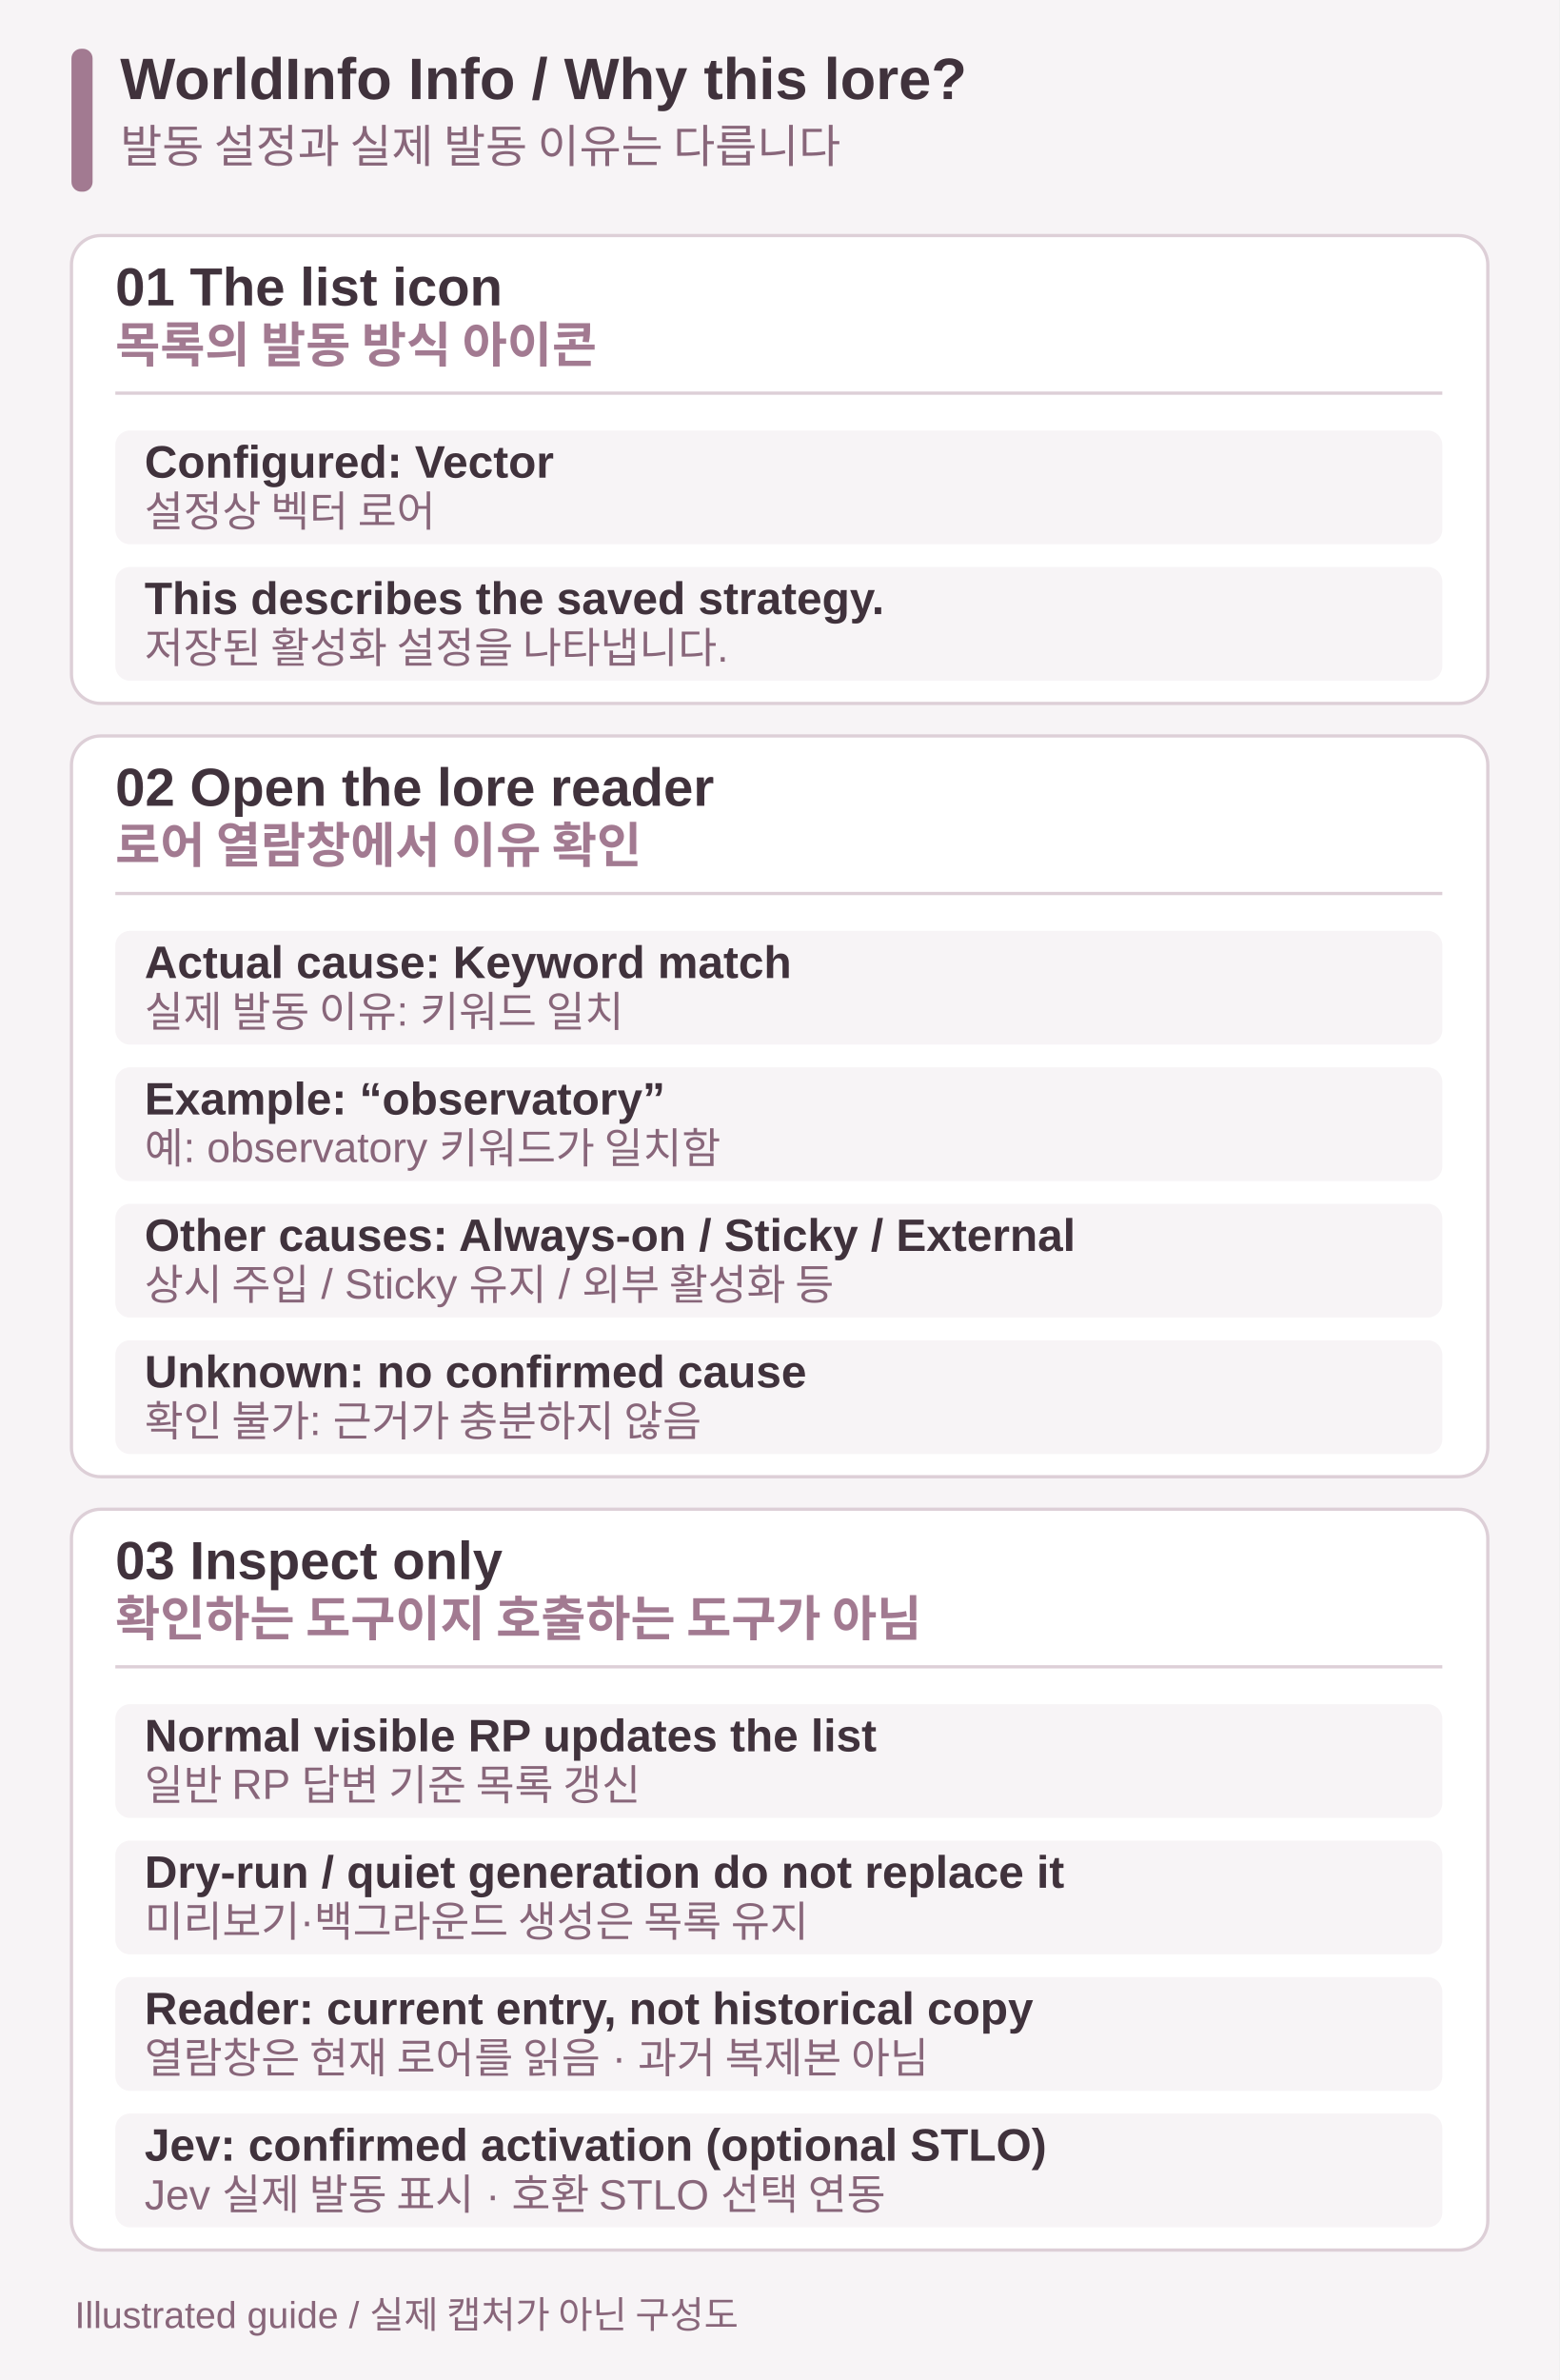
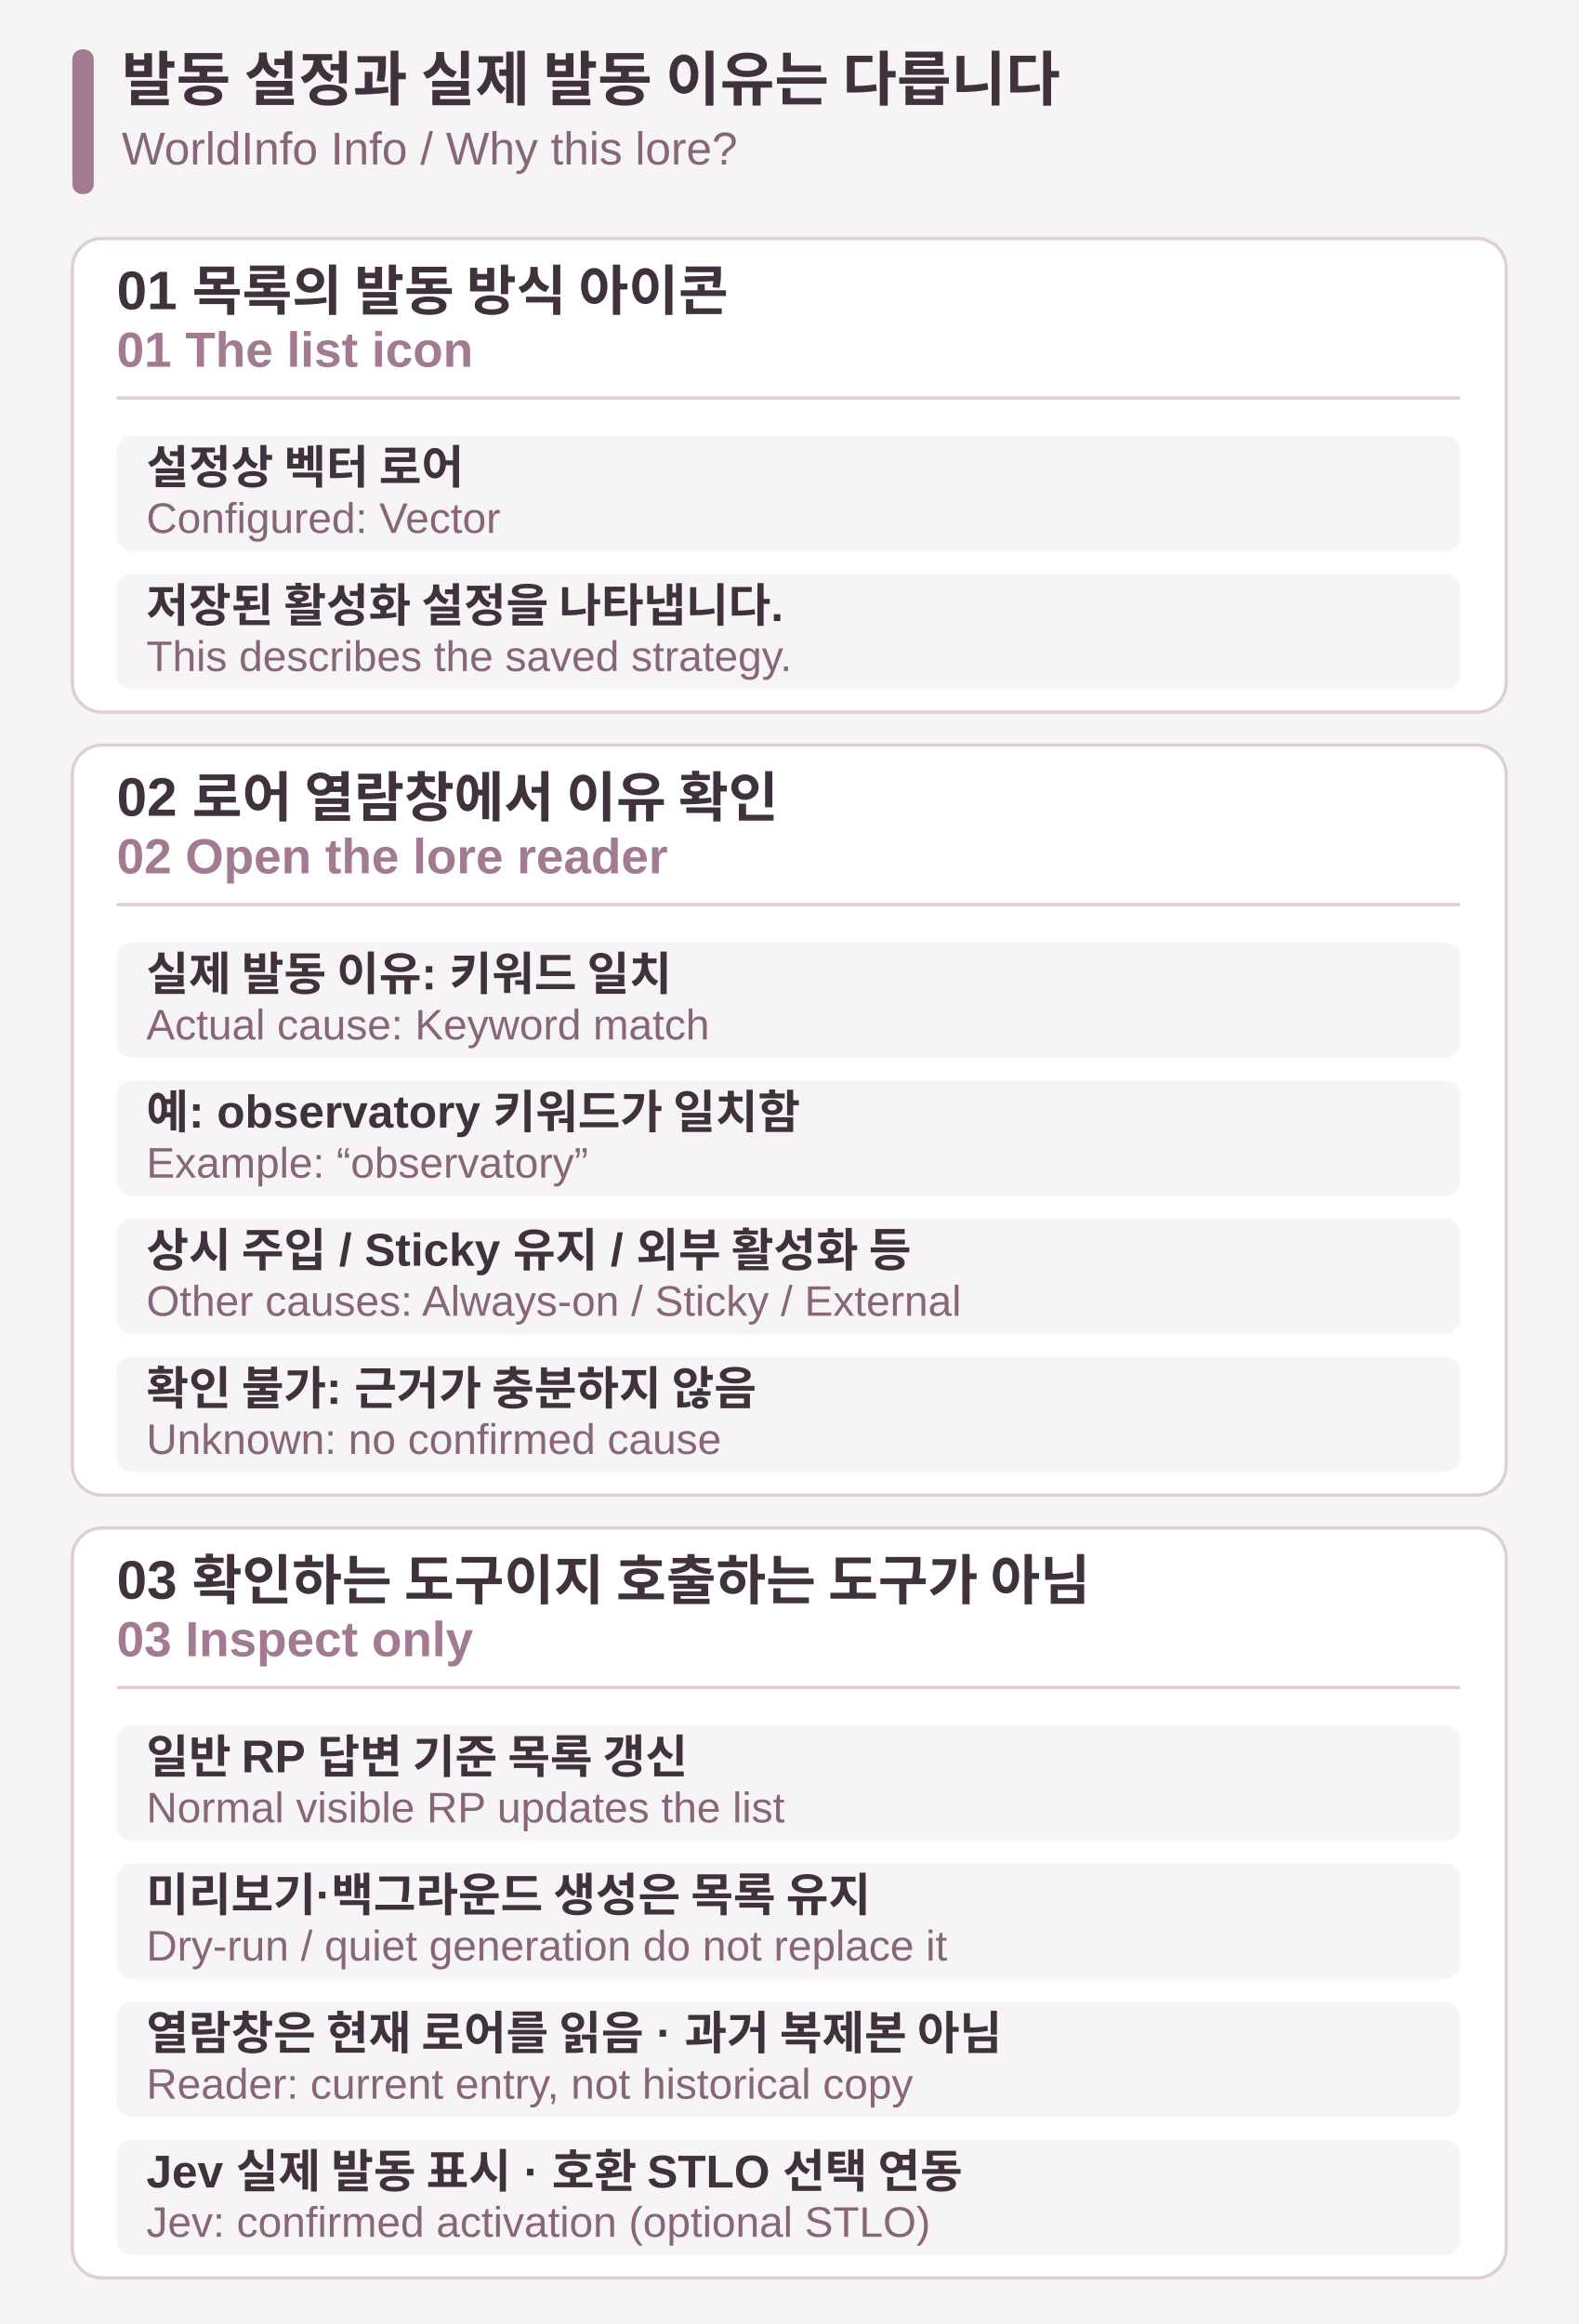
- <svg xmlns="http://www.w3.org/2000/svg" width="960" height="1465" viewBox="0 0 960 1465" font-family="'Noto Sans KR','Apple SD Gothic Neo','Malgun Gothic',Arial,sans-serif" role="img" aria-label="WorldInfo Info / Why this lore?">
-   <rect width="960" height="1465" fill="#f7f4f6" />
+ <svg xmlns="http://www.w3.org/2000/svg" width="960" height="1413" viewBox="0 0 960 1413" font-family="'Noto Sans KR','Apple SD Gothic Neo','Malgun Gothic',Arial,sans-serif" role="img" aria-label="WorldInfo Info / Why this lore?">
+   <rect width="960" height="1413" fill="#f7f4f6" />
  <rect x="44" y="30" width="13" height="88" rx="6" fill="#a27a91" />
-   <text x="74" y="61" font-size="36" fill="#40323c" font-weight="600">WorldInfo Info / Why this lore?</text>
-   <text x="74" y="100" font-size="28" fill="#88667a" font-weight="400">발동 설정과 실제 발동 이유는 다릅니다</text>
+   <text x="74" y="61" font-size="36" fill="#40323c" font-weight="600">발동 설정과 실제 발동 이유는 다릅니다</text>
+   <text x="74" y="100" font-size="28" fill="#88667a" font-weight="400">WorldInfo Info / Why this lore?</text>
  <rect x="44" y="145" width="872" height="288" rx="18" fill="#fff" stroke="#ddcfd7" stroke-width="2" />
-   <text x="71" y="188" font-size="33" fill="#40323c" font-weight="600">01  The list icon</text>
-   <text x="71" y="223" font-size="30" fill="#a27a91" font-weight="600">목록의 발동 방식 아이콘</text>
+   <text x="71" y="188" font-size="33" fill="#40323c" font-weight="600">01  목록의 발동 방식 아이콘</text>
+   <text x="71" y="223" font-size="30" fill="#a27a91" font-weight="600">01  The list icon</text>
  <path d="M71 242H888" stroke="#ddcfd7" stroke-width="2" />
  <rect x="71" y="265" width="817" height="70" rx="9" fill="#f7f4f6" />
-   <text x="89" y="294" font-size="28" fill="#40323c" font-weight="600">Configured: Vector</text>
-   <text x="89" y="324" font-size="26" fill="#88667a" font-weight="400">설정상 벡터 로어</text>
+   <text x="89" y="294" font-size="28" fill="#40323c" font-weight="600">설정상 벡터 로어</text>
+   <text x="89" y="324" font-size="26" fill="#88667a" font-weight="400">Configured: Vector</text>
  <rect x="71" y="349" width="817" height="70" rx="9" fill="#f7f4f6" />
-   <text x="89" y="378" font-size="28" fill="#40323c" font-weight="600">This describes the saved strategy.</text>
-   <text x="89" y="408" font-size="26" fill="#88667a" font-weight="400">저장된 활성화 설정을 나타냅니다.</text>
+   <text x="89" y="378" font-size="28" fill="#40323c" font-weight="600">저장된 활성화 설정을 나타냅니다.</text>
+   <text x="89" y="408" font-size="26" fill="#88667a" font-weight="400">This describes the saved strategy.</text>
  <rect x="44" y="453" width="872" height="456" rx="18" fill="#fff" stroke="#ddcfd7" stroke-width="2" />
-   <text x="71" y="496" font-size="33" fill="#40323c" font-weight="600">02  Open the lore reader</text>
-   <text x="71" y="531" font-size="30" fill="#a27a91" font-weight="600">로어 열람창에서 이유 확인</text>
+   <text x="71" y="496" font-size="33" fill="#40323c" font-weight="600">02  로어 열람창에서 이유 확인</text>
+   <text x="71" y="531" font-size="30" fill="#a27a91" font-weight="600">02  Open the lore reader</text>
  <path d="M71 550H888" stroke="#ddcfd7" stroke-width="2" />
  <rect x="71" y="573" width="817" height="70" rx="9" fill="#f7f4f6" />
-   <text x="89" y="602" font-size="28" fill="#40323c" font-weight="600">Actual cause: Keyword match</text>
-   <text x="89" y="632" font-size="26" fill="#88667a" font-weight="400">실제 발동 이유: 키워드 일치</text>
+   <text x="89" y="602" font-size="28" fill="#40323c" font-weight="600">실제 발동 이유: 키워드 일치</text>
+   <text x="89" y="632" font-size="26" fill="#88667a" font-weight="400">Actual cause: Keyword match</text>
  <rect x="71" y="657" width="817" height="70" rx="9" fill="#f7f4f6" />
-   <text x="89" y="686" font-size="28" fill="#40323c" font-weight="600">Example: “observatory”</text>
-   <text x="89" y="716" font-size="26" fill="#88667a" font-weight="400">예: observatory 키워드가 일치함</text>
+   <text x="89" y="686" font-size="28" fill="#40323c" font-weight="600">예: observatory 키워드가 일치함</text>
+   <text x="89" y="716" font-size="26" fill="#88667a" font-weight="400">Example: “observatory”</text>
  <rect x="71" y="741" width="817" height="70" rx="9" fill="#f7f4f6" />
-   <text x="89" y="770" font-size="28" fill="#40323c" font-weight="600">Other causes: Always-on / Sticky / External</text>
-   <text x="89" y="800" font-size="26" fill="#88667a" font-weight="400">상시 주입 / Sticky 유지 / 외부 활성화 등</text>
+   <text x="89" y="770" font-size="28" fill="#40323c" font-weight="600">상시 주입 / Sticky 유지 / 외부 활성화 등</text>
+   <text x="89" y="800" font-size="26" fill="#88667a" font-weight="400">Other causes: Always-on / Sticky / External</text>
  <rect x="71" y="825" width="817" height="70" rx="9" fill="#f7f4f6" />
-   <text x="89" y="854" font-size="28" fill="#40323c" font-weight="600">Unknown: no confirmed cause</text>
-   <text x="89" y="884" font-size="26" fill="#88667a" font-weight="400">확인 불가: 근거가 충분하지 않음</text>
+   <text x="89" y="854" font-size="28" fill="#40323c" font-weight="600">확인 불가: 근거가 충분하지 않음</text>
+   <text x="89" y="884" font-size="26" fill="#88667a" font-weight="400">Unknown: no confirmed cause</text>
  <rect x="44" y="929" width="872" height="456" rx="18" fill="#fff" stroke="#ddcfd7" stroke-width="2" />
-   <text x="71" y="972" font-size="33" fill="#40323c" font-weight="600">03  Inspect only</text>
-   <text x="71" y="1007" font-size="30" fill="#a27a91" font-weight="600">확인하는 도구이지 호출하는 도구가 아님</text>
+   <text x="71" y="972" font-size="33" fill="#40323c" font-weight="600">03  확인하는 도구이지 호출하는 도구가 아님</text>
+   <text x="71" y="1007" font-size="30" fill="#a27a91" font-weight="600">03  Inspect only</text>
  <path d="M71 1026H888" stroke="#ddcfd7" stroke-width="2" />
  <rect x="71" y="1049" width="817" height="70" rx="9" fill="#f7f4f6" />
-   <text x="89" y="1078" font-size="28" fill="#40323c" font-weight="600">Normal visible RP updates the list</text>
-   <text x="89" y="1108" font-size="26" fill="#88667a" font-weight="400">일반 RP 답변 기준 목록 갱신</text>
+   <text x="89" y="1078" font-size="28" fill="#40323c" font-weight="600">일반 RP 답변 기준 목록 갱신</text>
+   <text x="89" y="1108" font-size="26" fill="#88667a" font-weight="400">Normal visible RP updates the list</text>
  <rect x="71" y="1133" width="817" height="70" rx="9" fill="#f7f4f6" />
-   <text x="89" y="1162" font-size="28" fill="#40323c" font-weight="600">Dry-run / quiet generation do not replace it</text>
-   <text x="89" y="1192" font-size="26" fill="#88667a" font-weight="400">미리보기·백그라운드 생성은 목록 유지</text>
+   <text x="89" y="1162" font-size="28" fill="#40323c" font-weight="600">미리보기·백그라운드 생성은 목록 유지</text>
+   <text x="89" y="1192" font-size="26" fill="#88667a" font-weight="400">Dry-run / quiet generation do not replace it</text>
  <rect x="71" y="1217" width="817" height="70" rx="9" fill="#f7f4f6" />
-   <text x="89" y="1246" font-size="28" fill="#40323c" font-weight="600">Reader: current entry, not historical copy</text>
-   <text x="89" y="1276" font-size="26" fill="#88667a" font-weight="400">열람창은 현재 로어를 읽음 · 과거 복제본 아님</text>
+   <text x="89" y="1246" font-size="28" fill="#40323c" font-weight="600">열람창은 현재 로어를 읽음 · 과거 복제본 아님</text>
+   <text x="89" y="1276" font-size="26" fill="#88667a" font-weight="400">Reader: current entry, not historical copy</text>
  <rect x="71" y="1301" width="817" height="70" rx="9" fill="#f7f4f6" />
-   <text x="89" y="1330" font-size="28" fill="#40323c" font-weight="600">Jev: confirmed activation (optional STLO)</text>
-   <text x="89" y="1360" font-size="26" fill="#88667a" font-weight="400">Jev 실제 발동 표시 · 호환 STLO 선택 연동</text>
-   <text x="46" y="1433" font-size="23" fill="#88667a" font-weight="400">Illustrated guide / 실제 캡처가 아닌 구성도</text>
+   <text x="89" y="1330" font-size="28" fill="#40323c" font-weight="600">Jev 실제 발동 표시 · 호환 STLO 선택 연동</text>
+   <text x="89" y="1360" font-size="26" fill="#88667a" font-weight="400">Jev: confirmed activation (optional STLO)</text>
</svg>
